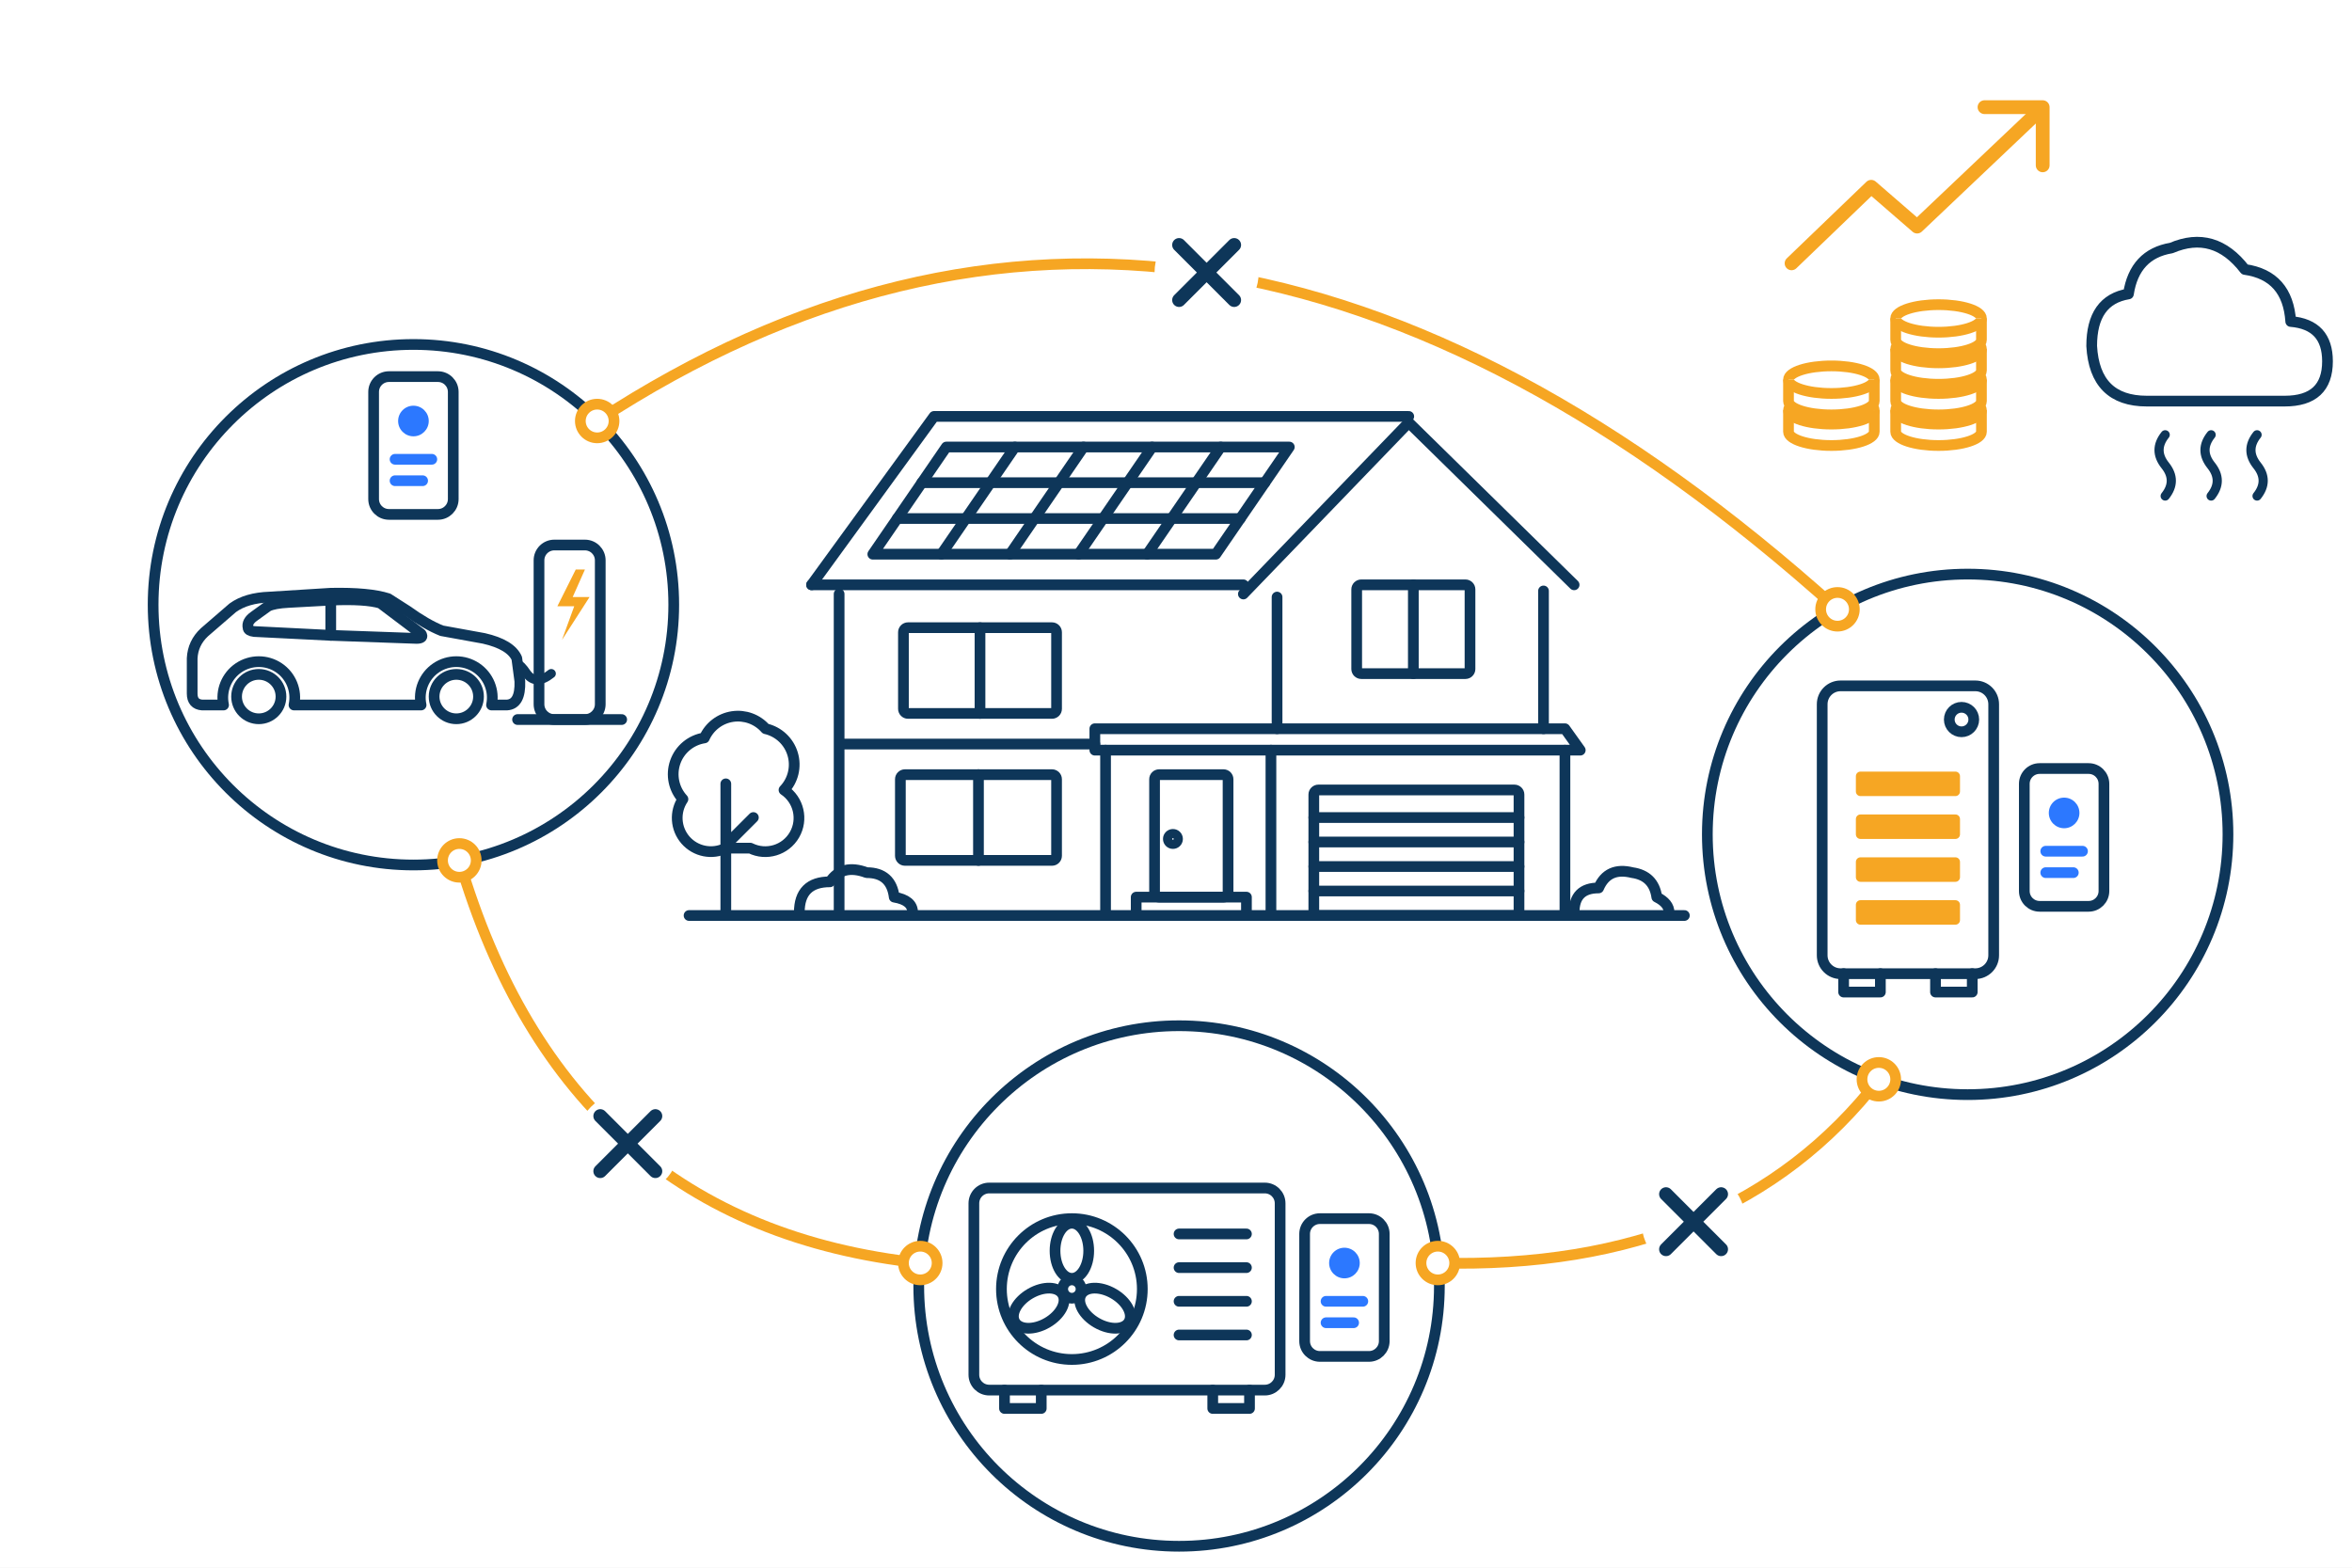
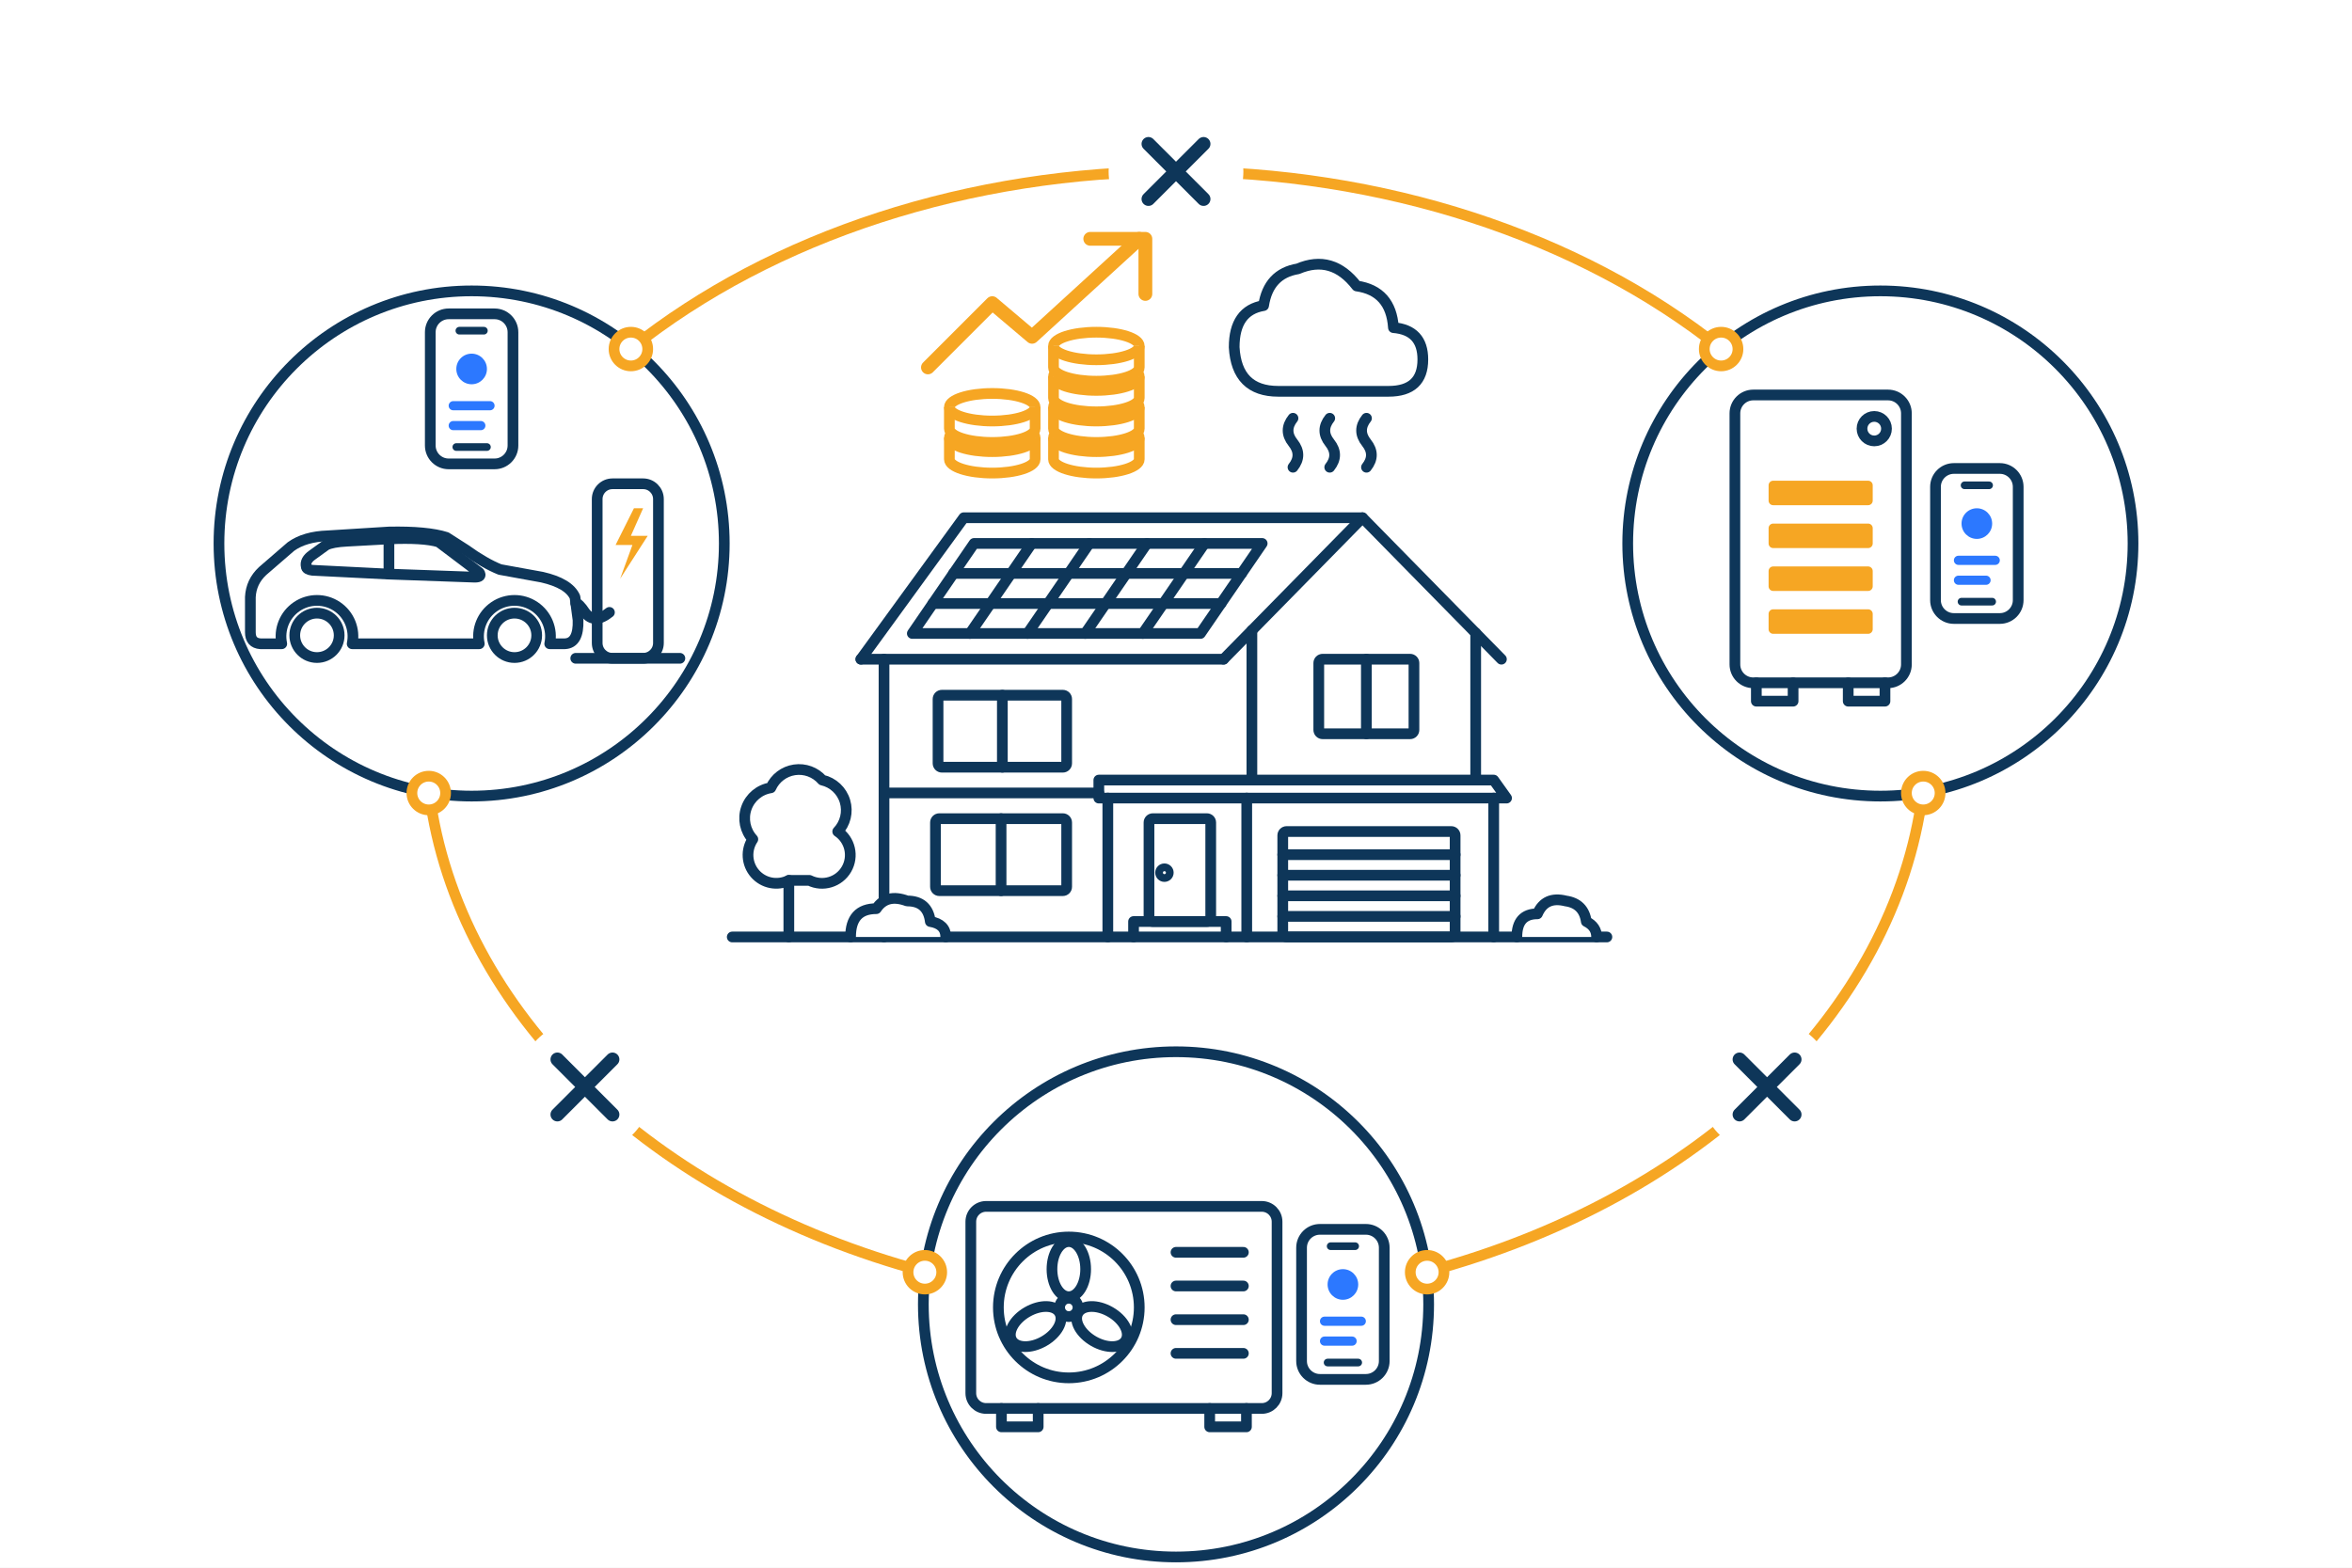
<svg xmlns="http://www.w3.org/2000/svg" width="1536" height="1024" viewBox="0 0 1536 1024">
  <rect width="1536" height="1024" fill="#FFFFFF" />
-   <path d="M300,562 Q370,800 601,825" fill="none" stroke="#F6A623" stroke-width="7" stroke-linecap="round" />
-   <path d="M939,825 Q1130,830 1227,705" fill="none" stroke="#F6A623" stroke-width="7" stroke-linecap="round" />
-   <path d="M1200,398 Q780,20 390,275" fill="none" stroke="#F6A623" stroke-width="7" stroke-linecap="round" />
-   <circle cx="410" cy="747" r="34" fill="#FFFFFF" />
-   <path d="M392,729 L428,765 M428,729 L392,765" fill="none" stroke="#0E3659" stroke-width="9" stroke-linecap="round" />
-   <circle cx="1106" cy="798" r="34" fill="#FFFFFF" />
-   <path d="M1088,780 L1124,816 M1124,780 L1088,816" fill="none" stroke="#0E3659" stroke-width="9" stroke-linecap="round" />
-   <circle cx="788" cy="178" r="34" fill="#FFFFFF" />
-   <path d="M770,160 L806,196 M806,160 L770,196" fill="none" stroke="#0E3659" stroke-width="9" stroke-linecap="round" />
-   <circle cx="270" cy="395" r="170" fill="#FFFFFF" stroke="#0E3659" stroke-width="7" />
-   <circle cx="770" cy="840" r="170" fill="#FFFFFF" stroke="#0E3659" stroke-width="7" />
-   <circle cx="1285" cy="545" r="170" fill="#FFFFFF" stroke="#0E3659" stroke-width="7" />
-   <circle cx="300" cy="562" r="11" fill="#FFFFFF" stroke="#F6A623" stroke-width="7" />
-   <circle cx="601" cy="825" r="11" fill="#FFFFFF" stroke="#F6A623" stroke-width="7" />
-   <circle cx="939" cy="825" r="11" fill="#FFFFFF" stroke="#F6A623" stroke-width="7" />
-   <circle cx="1227" cy="705" r="11" fill="#FFFFFF" stroke="#F6A623" stroke-width="7" />
-   <circle cx="1200" cy="398" r="11" fill="#FFFFFF" stroke="#F6A623" stroke-width="7" />
-   <circle cx="390" cy="275" r="11" fill="#FFFFFF" stroke="#F6A623" stroke-width="7" />
-   <g transform="translate(-234,210) scale(0.5)" fill="none" stroke="#0E3659" stroke-width="14" stroke-linecap="round" stroke-linejoin="round">
-     <path d="M760,501 L732,501 Q719,500 719,486 L719,440 Q720,420 735,406 L772,374 Q790,361 820,360 L900,355 Q950,354 975,362 L1000,378 Q1025,396 1045,404 L1100,414 Q1135,422 1143,440 L1147,470 Q1148,500 1130,501 L1110,501 A47,47 0 1,0 1018,501 L852,501 A47,47 0 1,0 760,501 Z" />
-     <path d="M792,400 Q790,392 800,385 L818,372 Q826,368 845,367 L900,364 Q945,362 965,368 L1018,408 Q1022,414 1012,414 L900,410 L800,405 Q792,404 792,400 Z" />
-     <path d="M900,364 L900,410" />
-     <circle cx="806" cy="490" r="29" />
-     <circle cx="1064" cy="490" r="29" />
+   <path d="M1123.7,227.5 A490,370 0 0,0 412.3,227.5" fill="none" stroke="#F6A623" stroke-width="7" stroke-linecap="round" />
+   <path d="M280.4,518.4 A490,370 0 0,0 604.0,830.7" fill="none" stroke="#F6A623" stroke-width="7" stroke-linecap="round" />
+   <path d="M932.0,830.7 A490,370 0 0,0 1255.6,518.4" fill="none" stroke="#F6A623" stroke-width="7" stroke-linecap="round" />
+   <circle cx="768" cy="112" r="44" fill="#FFFFFF" />
+   <path d="M750,94 L786,130 M786,94 L750,130" fill="none" stroke="#0E3659" stroke-width="9" stroke-linecap="round" />
+   <circle cx="382" cy="710" r="44" fill="#FFFFFF" />
+   <path d="M364,692 L400,728 M400,692 L364,728" fill="none" stroke="#0E3659" stroke-width="9" stroke-linecap="round" />
+   <circle cx="1154" cy="710" r="44" fill="#FFFFFF" />
+   <path d="M1136,692 L1172,728 M1172,692 L1136,728" fill="none" stroke="#0E3659" stroke-width="9" stroke-linecap="round" />
+   <circle cx="308" cy="355" r="165" fill="#FFFFFF" stroke="#0E3659" stroke-width="7" />
+   <circle cx="1228" cy="355" r="165" fill="#FFFFFF" stroke="#0E3659" stroke-width="7" />
+   <circle cx="768" cy="852" r="165" fill="#FFFFFF" stroke="#0E3659" stroke-width="7" />
+   <circle cx="1124" cy="228" r="11" fill="#FFFFFF" stroke="#F6A623" stroke-width="7" />
+   <circle cx="412" cy="228" r="11" fill="#FFFFFF" stroke="#F6A623" stroke-width="7" />
+   <circle cx="280" cy="518" r="11" fill="#FFFFFF" stroke="#F6A623" stroke-width="7" />
+   <circle cx="604" cy="831" r="11" fill="#FFFFFF" stroke="#F6A623" stroke-width="7" />
+   <circle cx="932" cy="831" r="11" fill="#FFFFFF" stroke="#F6A623" stroke-width="7" />
+   <circle cx="1256" cy="518" r="11" fill="#FFFFFF" stroke="#F6A623" stroke-width="7" />
+   <g transform="translate(308,355)">
+     <g transform="translate(-504,-185) scale(0.5)" fill="none" stroke="#0E3659" stroke-width="14" stroke-linecap="round" stroke-linejoin="round">
+       <path d="M760,501 L732,501 Q719,500 719,486 L719,440 Q720,420 735,406 L772,374 Q790,361 820,360 L900,355 Q950,354 975,362 L1000,378 Q1025,396 1045,404 L1100,414 Q1135,422 1143,440 L1147,470 Q1148,500 1130,501 L1110,501 A47,47 0 1,0 1018,501 L852,501 A47,47 0 1,0 760,501 Z" />
+       <path d="M792,400 Q790,392 800,385 L818,372 Q826,368 845,367 L900,364 Q945,362 965,368 L1018,408 Q1022,414 1012,414 L900,410 L800,405 Q792,404 792,400 Z" />
+       <path d="M900,364 L900,410" />
+       <circle cx="806" cy="490" r="29" />
+       <circle cx="1064" cy="490" r="29" />
+     </g>
+     <rect x="82" y="-39" width="40" height="114" rx="10" fill="none" stroke="#0E3659" stroke-width="7" stroke-linecap="round" stroke-linejoin="round" />
+     <path d="M68,75 L136,75 M90,45 Q80,53 74,45 Q70,39 68,39" fill="none" stroke="#0E3659" stroke-width="7" stroke-linecap="round" stroke-linejoin="round" />
+     <path d="M106,-23 L94,1 L105,1 L97,23 L115,-5 L104,-5 L112,-23 Z" fill="#F6A623" />
+     <rect x="-27" y="-150" width="54" height="98" rx="12" fill="none" stroke="#0E3659" stroke-width="7" stroke-linecap="round" stroke-linejoin="round" />
+     <path d="M-8.0,-139 L8.0,-139 M-10.0,-63 L10.0,-63" fill="none" stroke="#0E3659" stroke-width="5" stroke-linecap="round" stroke-linejoin="round" />
+     <circle cx="0.0" cy="-114" r="10" fill="#2C78FF" />
+     <path d="M-12,-90 L12,-90 M-12,-77 L6,-77" stroke="#2C78FF" stroke-width="6" stroke-linecap="round" />
  </g>
-   <g fill="none" stroke="#0E3659" stroke-width="7" stroke-linecap="round" stroke-linejoin="round">
-     <rect x="352" y="356" width="40" height="114" rx="10" />
-     <path d="M338,470 L406,470" />
-     <path d="M360,440 Q350,448 344,440 Q340,434 338,434" stroke-width="6" />
+   <g transform="translate(768,852)">
+     <g fill="none" stroke="#0E3659" stroke-width="7" stroke-linecap="round" stroke-linejoin="round">
+       <rect x="-134" y="-64" width="200" height="132" rx="10" />
+       <circle cx="-70" cy="2" r="46" />
+       <circle cx="-70" cy="2" r="6" />
+       <ellipse cx="-70" cy="-23" rx="11" ry="18" transform="rotate(0,-70,2)" />
+       <ellipse cx="-70" cy="-23" rx="11" ry="18" transform="rotate(120,-70,2)" />
+       <ellipse cx="-70" cy="-23" rx="11" ry="18" transform="rotate(240,-70,2)" />
+       <path d="M0,-34 L44,-34" />
+       <path d="M0,-12 L44,-12" />
+       <path d="M0,10 L44,10" />
+       <path d="M0,32 L44,32" />
+       <path d="M-114,68 L-114,80 L-90,80 L-90,68 M22,68 L22,80 L46,80 L46,68" />
+     </g>
+     <rect x="82" y="-49" width="54" height="98" rx="12" fill="none" stroke="#0E3659" stroke-width="7" stroke-linecap="round" stroke-linejoin="round" />
+     <path d="M101.0,-38 L117.0,-38 M99.0,38 L119.0,38" fill="none" stroke="#0E3659" stroke-width="5" stroke-linecap="round" stroke-linejoin="round" />
+     <circle cx="109.0" cy="-13" r="10" fill="#2C78FF" />
+     <path d="M97,11 L121,11 M97,24 L115,24" stroke="#2C78FF" stroke-width="6" stroke-linecap="round" />
  </g>
-   <path d="M376,372 L364,396 L375,396 L367,418 L385,390 L374,390 L382,372 Z" fill="#F6A623" />
-   <rect x="244" y="246" width="52" height="90" rx="10" fill="none" stroke="#0E3659" stroke-width="7" stroke-linecap="round" stroke-linejoin="round" />
-   <circle cx="270.0" cy="275" r="10" fill="#2C78FF" />
-   <path d="M258,300 L282,300 M258,314 L276,314" stroke="#2C78FF" stroke-width="7" stroke-linecap="round" />
-   <g fill="none" stroke="#0E3659" stroke-width="7" stroke-linecap="round" stroke-linejoin="round">
-     <rect x="636" y="776" width="200" height="132" rx="10" />
-     <circle cx="700" cy="842" r="46" />
-     <circle cx="700" cy="842" r="6" />
-     <ellipse cx="700" cy="817" rx="11" ry="18" transform="rotate(0,700,842)" />
-     <ellipse cx="700" cy="817" rx="11" ry="18" transform="rotate(120,700,842)" />
-     <ellipse cx="700" cy="817" rx="11" ry="18" transform="rotate(240,700,842)" />
-     <path d="M770,806 L814,806" />
-     <path d="M770,828 L814,828" />
-     <path d="M770,850 L814,850" />
-     <path d="M770,872 L814,872" />
-     <path d="M656,908 L656,920 L680,920 L680,908 M792,908 L792,920 L816,920 L816,908" />
+   <g transform="translate(1228,355)">
+     <g fill="none" stroke="#0E3659" stroke-width="7" stroke-linecap="round" stroke-linejoin="round">
+       <rect x="-95" y="-97" width="112" height="188" rx="12" />
+       <circle cx="-4" cy="-75" r="8" />
+       <path d="M-81,91 L-81,103 L-57,103 L-57,91 M-21,91 L-21,103 L3,103 L3,91" />
+     </g>
+     <rect x="-73" y="-41" width="68" height="16" rx="3" fill="#F6A623" />
+     <rect x="-73" y="-13" width="68" height="16" rx="3" fill="#F6A623" />
+     <rect x="-73" y="15" width="68" height="16" rx="3" fill="#F6A623" />
+     <rect x="-73" y="43" width="68" height="16" rx="3" fill="#F6A623" />
+     <rect x="36" y="-49" width="54" height="98" rx="12" fill="none" stroke="#0E3659" stroke-width="7" stroke-linecap="round" stroke-linejoin="round" />
+     <path d="M55.0,-38 L71.0,-38 M53.0,38 L73.0,38" fill="none" stroke="#0E3659" stroke-width="5" stroke-linecap="round" stroke-linejoin="round" />
+     <circle cx="63.0" cy="-13" r="10" fill="#2C78FF" />
+     <path d="M51,11 L75,11 M51,24 L69,24" stroke="#2C78FF" stroke-width="6" stroke-linecap="round" />
  </g>
-   <rect x="852" y="796" width="52" height="90" rx="10" fill="none" stroke="#0E3659" stroke-width="7" stroke-linecap="round" stroke-linejoin="round" />
-   <circle cx="878.0" cy="825" r="10" fill="#2C78FF" />
-   <path d="M866,850 L890,850 M866,864 L884,864" stroke="#2C78FF" stroke-width="7" stroke-linecap="round" />
-   <g fill="none" stroke="#0E3659" stroke-width="7" stroke-linecap="round" stroke-linejoin="round">
-     <rect x="1190" y="448" width="112" height="188" rx="12" />
-     <circle cx="1281" cy="470" r="8" />
-     <path d="M1204,636 L1204,648 L1228,648 L1228,636 M1264,636 L1264,648 L1288,648 L1288,636" />
-   </g>
-   <rect x="1212" y="504" width="68" height="16" rx="3" fill="#F6A623" />
-   <rect x="1212" y="532" width="68" height="16" rx="3" fill="#F6A623" />
-   <rect x="1212" y="560" width="68" height="16" rx="3" fill="#F6A623" />
-   <rect x="1212" y="588" width="68" height="16" rx="3" fill="#F6A623" />
-   <rect x="1322" y="502" width="52" height="90" rx="10" fill="none" stroke="#0E3659" stroke-width="7" stroke-linecap="round" stroke-linejoin="round" />
-   <circle cx="1348.0" cy="531" r="10" fill="#2C78FF" />
-   <path d="M1336,556 L1360,556 M1336,570 L1354,570" stroke="#2C78FF" stroke-width="7" stroke-linecap="round" />
-   <g transform="translate(450,250)" fill="none" stroke="#0E3659" stroke-width="7" stroke-linecap="round" stroke-linejoin="round">
+   <g transform="translate(495.0,319.7) scale(0.84)" fill="none" stroke="#0E3659" stroke-width="8.333" stroke-linecap="round" stroke-linejoin="round">
    <path d="M80,132 L160,22 L470,22" />
-     <path d="M80,132 L362,132" />
    <path d="M120,112 L168,42 L392,42 L344,112 Z" />
    <path d="M152.0,65.3 L376.0,65.3" />
    <path d="M136.0,88.7 L360.0,88.7" />
    <path d="M212.8,42 L164.8,112" />
    <path d="M257.6,42 L209.6,112" />
    <path d="M302.4,42 L254.4,112" />
    <path d="M347.2,42 L299.2,112" />
-     <path d="M362,138 L470,26 L578,132" />
-     <path d="M384,140 L384,226 M558,136 L558,226" />
+     <path d="M80,132 L362,132" />
+     <path d="M362,132 L470,22 L578,132" />
+     <path d="M384,109.6 L384,226 M558,111.6 L558,226" />
    <rect x="436" y="132" width="74" height="58" rx="3" />
    <path d="M473,132 L473,190" />
-     <path d="M98,138 L98,348 M98,236 L265,236" />
+     <path d="M98,132 L98,348 M98,236 L265,236" />
    <rect x="140" y="160" width="100" height="56" rx="3" />
    <path d="M190,160 L190,216" />
    <rect x="138" y="256" width="102" height="56" rx="3" />
    <path d="M189,256 L189,312" />
    <path d="M265,240 L265,226 L572,226 L582,240 Z" />
    <path d="M272,240 L272,348 M572,240 L572,348" />
    <rect x="304" y="256" width="48" height="80" rx="3" />
    <circle cx="316" cy="298" r="3" />
    <path d="M292,348 L292,336 L364,336 L364,348" />
    <path d="M380,240 L380,348" />
    <rect x="408" y="266" width="134" height="82" rx="3" />
    <path d="M408,284 L542,284" />
    <path d="M408,300 L542,300" />
    <path d="M408,316 L542,316" />
    <path d="M408,332 L542,332" />
-     <g transform="translate(-34,0)">
-       <path d="M58,346 L58,262 M58,302 L76,284" />
-       <path d="M58,304 A22,22 0 0,1 30,272 A24,24 0 0,1 44,232 A24,24 0 0,1 84,226 A24,24 0 0,1 96,266 A22,22 0 0,1 74,304 Z" />
-     </g>
-     <path d="M72,346 Q72,326 92,326 Q100,314 116,320 Q132,320 134,336 Q146,338 146,346" />
-     <path d="M578,346 Q578,330 594,330 Q600,316 616,320 Q630,322 632,336 Q640,340 640,346" />
-     <path d="M0,348 L650,348" />
+     <path d="M-20,348 L660,348" />
+     <path d="M24,304 A22,22 0 0,1 -4,272 A24,24 0 0,1 10,232 A24,24 0 0,1 50,226 A24,24 0 0,1 62,266 A22,22 0 0,1 40,304 Z" fill="#FFFFFF" />
+     <path d="M24,348 L24,304" />
+     <path d="M72,348 Q72,326 92,326 Q100,314 116,320 Q132,320 134,336 Q146,338 146,348" fill="#FFFFFF" />
+     <path d="M590,348 Q590,330 606,330 Q612,316 628,320 Q642,322 644,336 Q652,340 652,348" fill="#FFFFFF" />
  </g>
  <g fill="#FFFFFF" stroke="#F6A623" stroke-width="7" stroke-linejoin="round">
-     <path d="M1168,282 L1168,268 A28,9 0 0,1 1224,268 L1224,282 A28,9 0 0,1 1168,282 Z" />
-     <path d="M1168,268 A28,9 0 0,0 1224,268" />
-     <path d="M1168,262 L1168,248 A28,9 0 0,1 1224,248 L1224,262 A28,9 0 0,1 1168,262 Z" />
-     <path d="M1168,248 A28,9 0 0,0 1224,248" />
-     <path d="M1238,282 L1238,268 A28,9 0 0,1 1294,268 L1294,282 A28,9 0 0,1 1238,282 Z" />
-     <path d="M1238,268 A28,9 0 0,0 1294,268" />
-     <path d="M1238,262 L1238,248 A28,9 0 0,1 1294,248 L1294,262 A28,9 0 0,1 1238,262 Z" />
-     <path d="M1238,248 A28,9 0 0,0 1294,248" />
-     <path d="M1238,242 L1238,228 A28,9 0 0,1 1294,228 L1294,242 A28,9 0 0,1 1238,242 Z" />
-     <path d="M1238,228 A28,9 0 0,0 1294,228" />
-     <path d="M1238,222 L1238,208 A28,9 0 0,1 1294,208 L1294,222 A28,9 0 0,1 1238,222 Z" />
-     <path d="M1238,208 A28,9 0 0,0 1294,208" />
+     <path d="M620,300 L620,286 A28,9 0 0,1 676,286 L676,300 A28,9 0 0,1 620,300 Z" />
+     <path d="M620,286 A28,9 0 0,0 676,286" />
+     <path d="M620,280 L620,266 A28,9 0 0,1 676,266 L676,280 A28,9 0 0,1 620,280 Z" />
+     <path d="M620,266 A28,9 0 0,0 676,266" />
+     <path d="M688,300 L688,286 A28,9 0 0,1 744,286 L744,300 A28,9 0 0,1 688,300 Z" />
+     <path d="M688,286 A28,9 0 0,0 744,286" />
+     <path d="M688,280 L688,266 A28,9 0 0,1 744,266 L744,280 A28,9 0 0,1 688,280 Z" />
+     <path d="M688,266 A28,9 0 0,0 744,266" />
+     <path d="M688,260 L688,246 A28,9 0 0,1 744,246 L744,260 A28,9 0 0,1 688,260 Z" />
+     <path d="M688,246 A28,9 0 0,0 744,246" />
+     <path d="M688,240 L688,226 A28,9 0 0,1 744,226 L744,240 A28,9 0 0,1 688,240 Z" />
+     <path d="M688,226 A28,9 0 0,0 744,226" />
  </g>
-   <path d="M1170,172 L1222,122 L1252,148 L1330,74" fill="none" stroke="#F6A623" stroke-width="9" stroke-linecap="round" stroke-linejoin="round" />
-   <path d="M1296,70 L1334,70 L1334,108" fill="none" stroke="#F6A623" stroke-width="9" stroke-linecap="round" stroke-linejoin="round" />
-   <g transform="translate(14,0)">
-     <path d="M1410,262 L1478,262 Q1506,262 1506,236 Q1506,212 1482,210 Q1480,180 1452,176 Q1432,150 1404,162 Q1380,166 1376,192 Q1352,196 1352,226 Q1354,262 1388,262 Z" fill="none" stroke="#0E3659" stroke-width="7" stroke-linejoin="round" />
-     <path d="M1400,284 q-8,10 0,20 q8,10 0,20" fill="none" stroke="#0E3659" stroke-width="6" stroke-linecap="round" />
-     <path d="M1430,284 q-8,10 0,20 q8,10 0,20" fill="none" stroke="#0E3659" stroke-width="6" stroke-linecap="round" />
-     <path d="M1460,284 q-8,10 0,20 q8,10 0,20" fill="none" stroke="#0E3659" stroke-width="6" stroke-linecap="round" />
+   <path d="M606,240 L648,198 L674,220 L744,156" fill="none" stroke="#F6A623" stroke-width="9" stroke-linecap="round" stroke-linejoin="round" />
+   <path d="M712,156 L748,156 L748,192" fill="none" stroke="#F6A623" stroke-width="9" stroke-linecap="round" stroke-linejoin="round" />
+   <g transform="translate(806,166) scale(0.8) translate(-1352,-150)" fill="none" stroke="#0E3659" stroke-width="8.75" stroke-linecap="round" stroke-linejoin="round">
+     <path d="M1410,262 L1478,262 Q1506,262 1506,236 Q1506,212 1482,210 Q1480,180 1452,176 Q1432,150 1404,162 Q1380,166 1376,192 Q1352,196 1352,226 Q1354,262 1388,262 Z" />
+     <path d="M1400,284 q-8,10 0,20 q8,10 0,20" />
+     <path d="M1430,284 q-8,10 0,20 q8,10 0,20" />
+     <path d="M1460,284 q-8,10 0,20 q8,10 0,20" />
  </g>
</svg>
